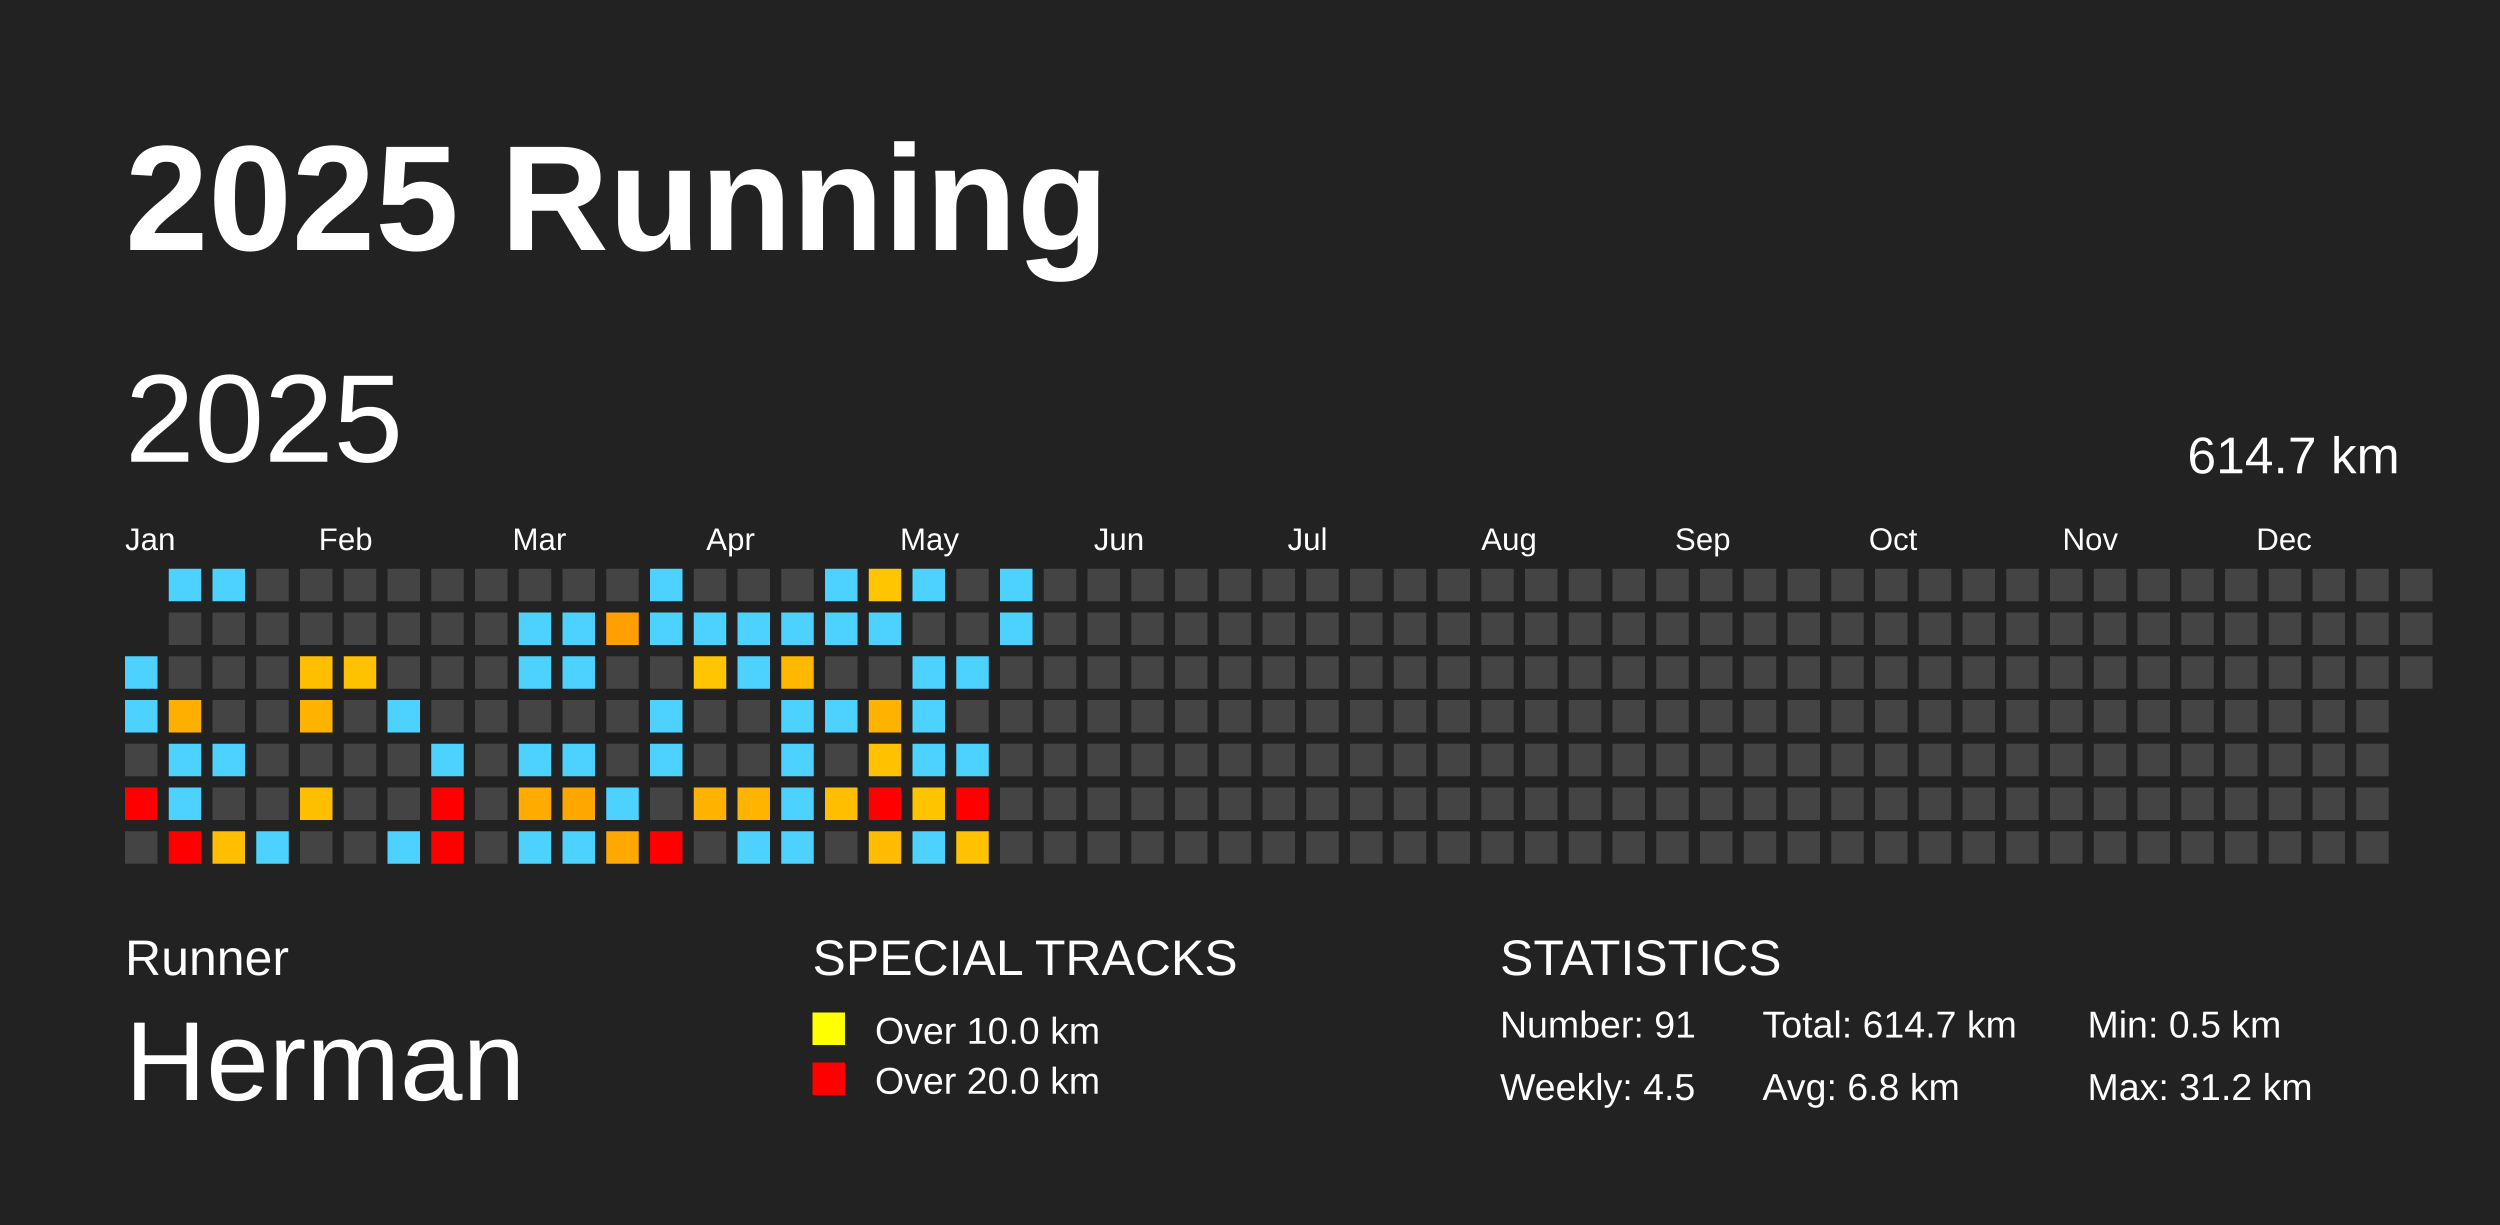
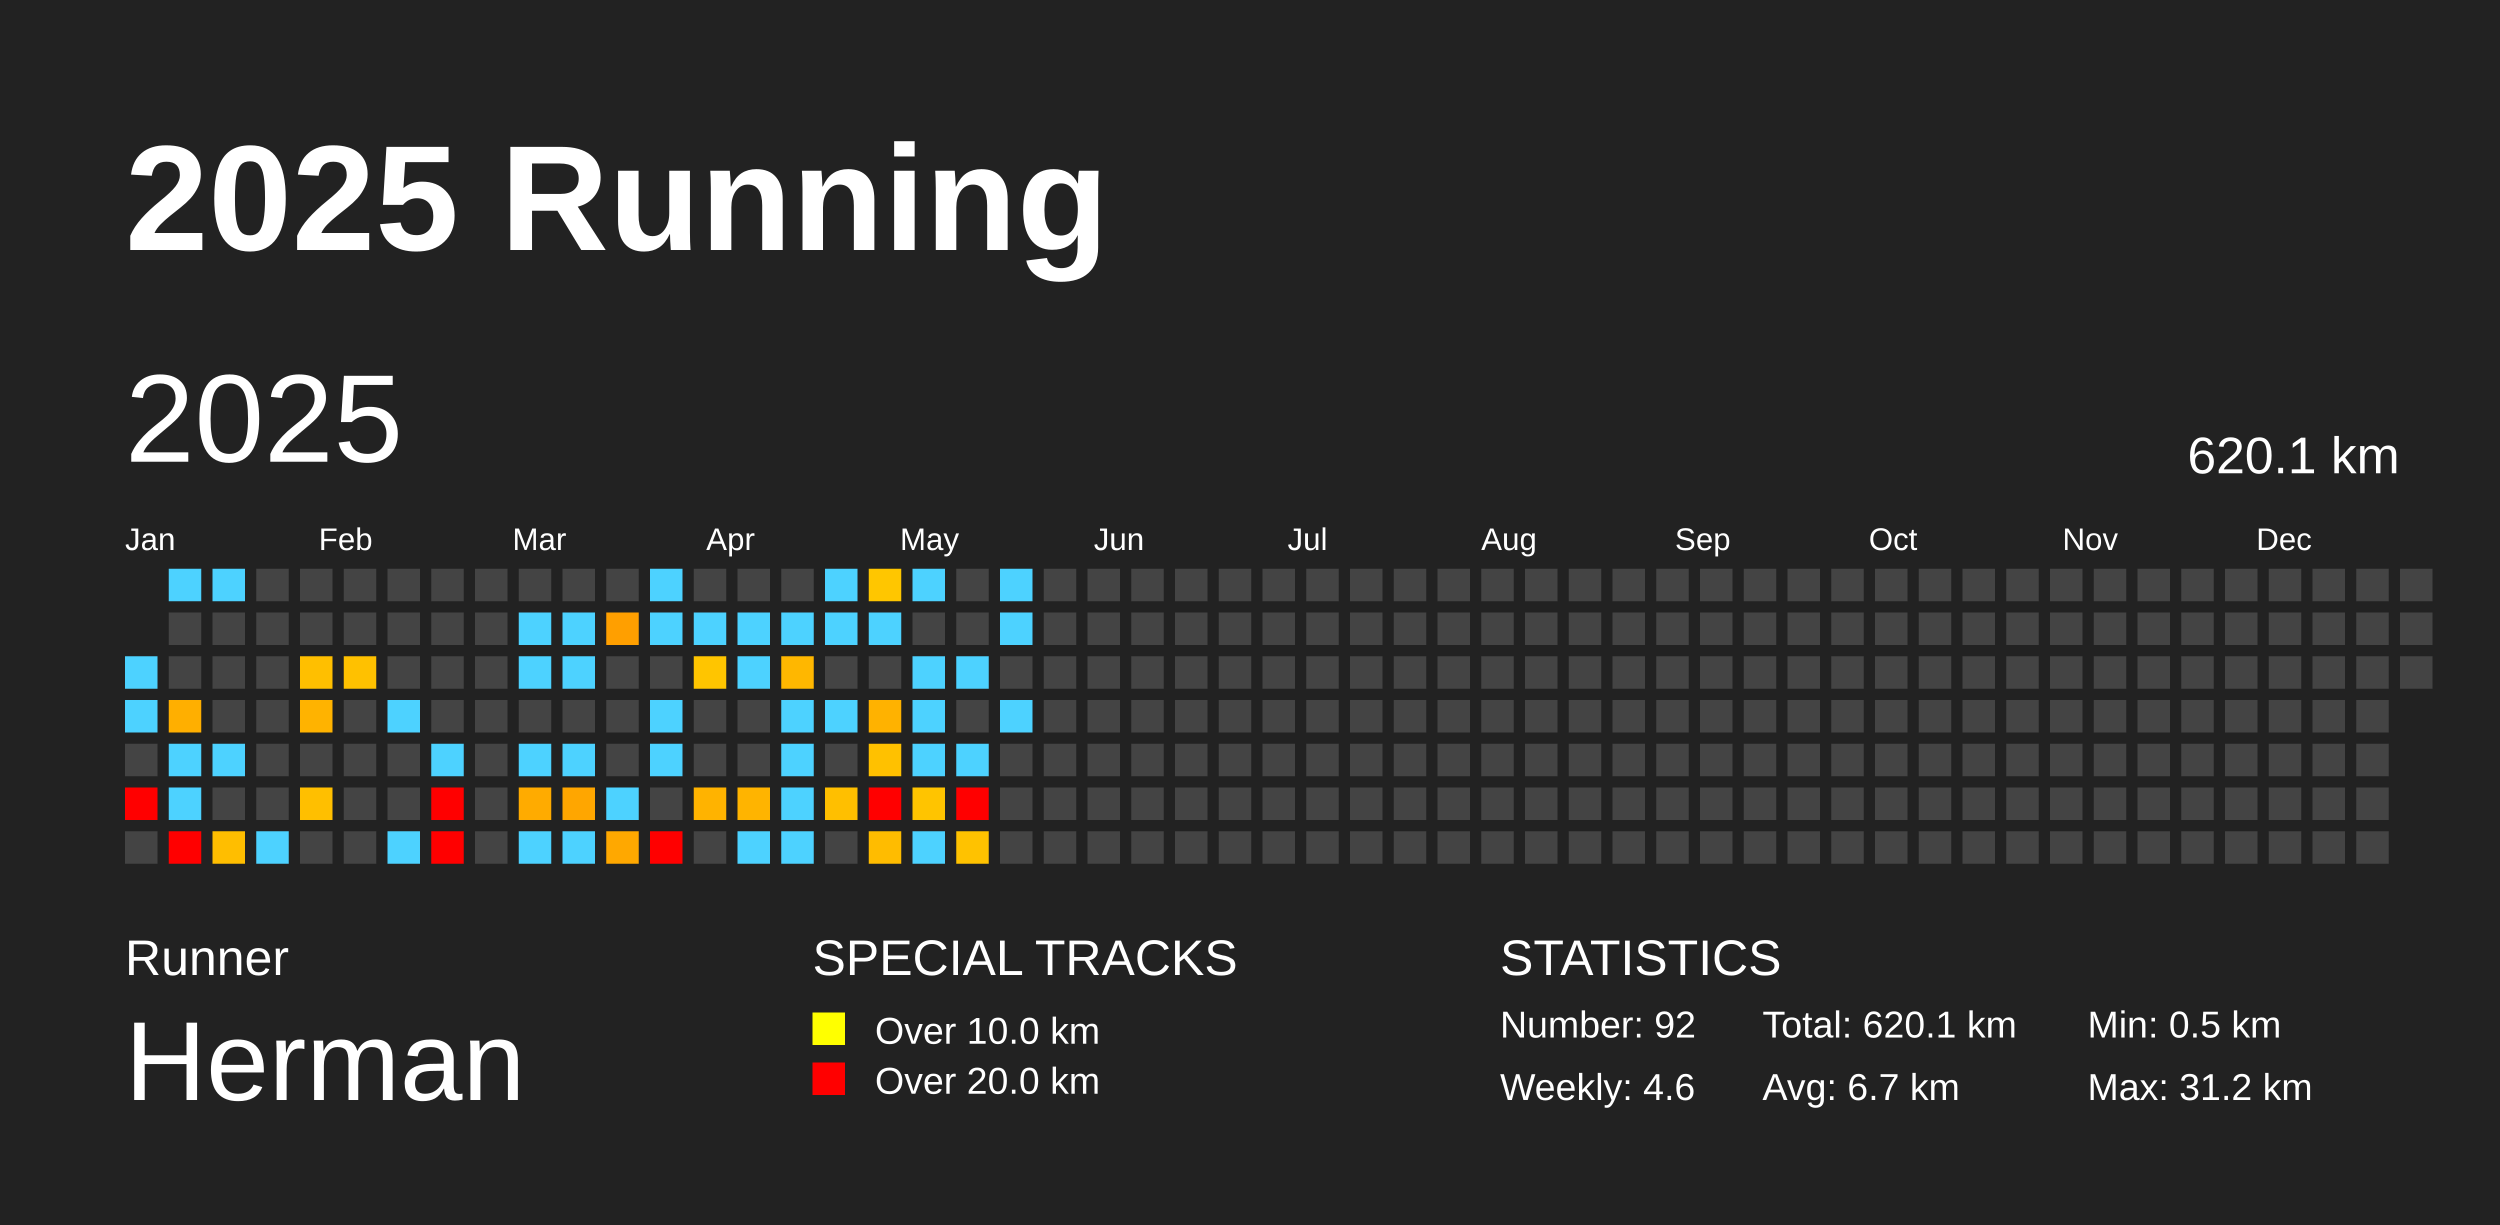
<svg xmlns="http://www.w3.org/2000/svg" baseProfile="full" height="98mm" version="1.1" viewBox="0,0,200,98" width="200mm">
  <defs />
  <rect fill="#222222" height="98" width="200" x="0" y="0" />
  <text fill="#FFFFFF" style="font-size:12px; font-family:Arial; font-weight:bold;" x="10" y="20">2025 Running</text>
  <text fill="#FFFFFF" style="font-size:4px; font-family:Arial" x="10" y="78">Runner</text>
  <text fill="#FFFFFF" style="font-size:9px; font-family:Arial" x="10" y="88">Herman</text>
  <text fill="#FFFFFF" style="font-size:4px; font-family:Arial" x="65" y="78">SPECIAL TRACKS</text>
  <rect fill="yellow" height="2.6" width="2.6" x="65" y="81" />
  <text fill="#FFFFFF" style="font-size:3px; font-family:Arial" x="70" y="83.5">Over 10.0 km</text>
  <rect fill="red" height="2.6" width="2.6" x="65" y="85" />
  <text fill="#FFFFFF" style="font-size:3px; font-family:Arial" x="70" y="87.5">Over 20.0 km</text>
  <text fill="#FFFFFF" style="font-size:4px; font-family:Arial" x="120" y="78">STATISTICS</text>
-   <text fill="#FFFFFF" style="font-size:3px; font-family:Arial" x="120" y="83">Number: 91</text>
-   <text fill="#FFFFFF" style="font-size:3px; font-family:Arial" x="120" y="88">Weekly: 4.5</text>
-   <text fill="#FFFFFF" style="font-size:3px; font-family:Arial" x="141" y="83">Total: 614.7 km</text>
-   <text fill="#FFFFFF" style="font-size:3px; font-family:Arial" x="141" y="88">Avg: 6.8 km</text>
+   <text fill="#FFFFFF" style="font-size:3px; font-family:Arial" x="120" y="83">Number: 92</text>
+   <text fill="#FFFFFF" style="font-size:3px; font-family:Arial" x="120" y="88">Weekly: 4.6</text>
+   <text fill="#FFFFFF" style="font-size:3px; font-family:Arial" x="141" y="83">Total: 620.1 km</text>
+   <text fill="#FFFFFF" style="font-size:3px; font-family:Arial" x="141" y="88">Avg: 6.7 km</text>
  <text fill="#FFFFFF" style="font-size:3px; font-family:Arial" x="167" y="83">Min: 0.5 km</text>
  <text fill="#FFFFFF" style="font-size:3px; font-family:Arial" x="167" y="88">Max: 31.2 km</text>
  <text dominant-baseline="hanging" fill="#FFFFFF" style="font-size:10.0px; font-family:Arial;" x="10" y="30">2025</text>
-   <text dominant-baseline="hanging" fill="#FFFFFF" style="font-size:4.125px; font-family:Arial;" x="175" y="35">614.7 km</text>
+   <text dominant-baseline="hanging" fill="#FFFFFF" style="font-size:4.125px; font-family:Arial;" x="175" y="35">620.1 km</text>
  <text fill="#FFFFFF" style="font-size:2.5px; font-family:Arial" x="10.0" y="44">Jan</text>
  <text fill="#FFFFFF" style="font-size:2.5px; font-family:Arial" x="25.5" y="44">Feb</text>
  <text fill="#FFFFFF" style="font-size:2.5px; font-family:Arial" x="41.0" y="44">Mar</text>
  <text fill="#FFFFFF" style="font-size:2.5px; font-family:Arial" x="56.5" y="44">Apr</text>
  <text fill="#FFFFFF" style="font-size:2.5px; font-family:Arial" x="72.0" y="44">May</text>
  <text fill="#FFFFFF" style="font-size:2.5px; font-family:Arial" x="87.5" y="44">Jun</text>
  <text fill="#FFFFFF" style="font-size:2.5px; font-family:Arial" x="103.0" y="44">Jul</text>
  <text fill="#FFFFFF" style="font-size:2.5px; font-family:Arial" x="118.5" y="44">Aug</text>
  <text fill="#FFFFFF" style="font-size:2.5px; font-family:Arial" x="134.0" y="44">Sep</text>
  <text fill="#FFFFFF" style="font-size:2.5px; font-family:Arial" x="149.5" y="44">Oct</text>
  <text fill="#FFFFFF" style="font-size:2.5px; font-family:Arial" x="165.0" y="44">Nov</text>
  <text fill="#FFFFFF" style="font-size:2.5px; font-family:Arial" x="180.5" y="44">Dec</text>
  <rect fill="#4dd2ff" height="2.6" width="2.6" x="10.0" y="52.5" />
  <rect fill="#4dd2ff" height="2.6" width="2.6" x="10.0" y="56.0" />
  <rect fill="#444444" height="2.6" width="2.6" x="10.0" y="59.5" />
  <rect fill="red" height="2.6" width="2.6" x="10.0" y="63.0" />
  <rect fill="#444444" height="2.6" width="2.6" x="10.0" y="66.5" />
  <rect fill="#4dd2ff" height="2.6" width="2.6" x="13.5" y="45.5" />
  <rect fill="#444444" height="2.6" width="2.6" x="13.5" y="49.0" />
  <rect fill="#444444" height="2.6" width="2.6" x="13.5" y="52.5" />
  <rect fill="#ffaf00" height="2.6" width="2.6" x="13.5" y="56.0" />
  <rect fill="#4dd2ff" height="2.6" width="2.6" x="13.5" y="59.5" />
  <rect fill="#4dd2ff" height="2.6" width="2.6" x="13.5" y="63.0" />
  <rect fill="red" height="2.6" width="2.6" x="13.5" y="66.5" />
  <rect fill="#4dd2ff" height="2.6" width="2.6" x="17.0" y="45.5" />
  <rect fill="#444444" height="2.6" width="2.6" x="17.0" y="49.0" />
  <rect fill="#444444" height="2.6" width="2.6" x="17.0" y="52.5" />
  <rect fill="#444444" height="2.6" width="2.6" x="17.0" y="56.0" />
  <rect fill="#4dd2ff" height="2.6" width="2.6" x="17.0" y="59.5" />
  <rect fill="#444444" height="2.6" width="2.6" x="17.0" y="63.0" />
  <rect fill="#ffbe00" height="2.6" width="2.6" x="17.0" y="66.5" />
  <rect fill="#444444" height="2.6" width="2.6" x="20.5" y="45.5" />
  <rect fill="#444444" height="2.6" width="2.6" x="20.5" y="49.0" />
  <rect fill="#444444" height="2.6" width="2.6" x="20.5" y="52.5" />
  <rect fill="#444444" height="2.6" width="2.6" x="20.5" y="56.0" />
  <rect fill="#444444" height="2.6" width="2.6" x="20.5" y="59.5" />
  <rect fill="#444444" height="2.6" width="2.6" x="20.5" y="63.0" />
  <rect fill="#4dd2ff" height="2.6" width="2.6" x="20.5" y="66.5" />
  <rect fill="#444444" height="2.6" width="2.6" x="24.0" y="45.5" />
  <rect fill="#444444" height="2.6" width="2.6" x="24.0" y="49.0" />
  <rect fill="#ffbf00" height="2.6" width="2.6" x="24.0" y="52.5" />
  <rect fill="#ffb300" height="2.6" width="2.6" x="24.0" y="56.0" />
  <rect fill="#444444" height="2.6" width="2.6" x="24.0" y="59.5" />
  <rect fill="#ffbf00" height="2.6" width="2.6" x="24.0" y="63.0" />
  <rect fill="#444444" height="2.6" width="2.6" x="24.0" y="66.5" />
  <rect fill="#444444" height="2.6" width="2.6" x="27.5" y="45.5" />
  <rect fill="#444444" height="2.6" width="2.6" x="27.5" y="49.0" />
  <rect fill="#ffc100" height="2.6" width="2.6" x="27.5" y="52.5" />
  <rect fill="#444444" height="2.6" width="2.6" x="27.5" y="56.0" />
  <rect fill="#444444" height="2.6" width="2.6" x="27.5" y="59.5" />
  <rect fill="#444444" height="2.6" width="2.6" x="27.5" y="63.0" />
  <rect fill="#444444" height="2.6" width="2.6" x="27.5" y="66.5" />
  <rect fill="#444444" height="2.6" width="2.6" x="31.0" y="45.5" />
  <rect fill="#444444" height="2.6" width="2.6" x="31.0" y="49.0" />
  <rect fill="#444444" height="2.6" width="2.6" x="31.0" y="52.5" />
  <rect fill="#4dd2ff" height="2.6" width="2.6" x="31.0" y="56.0" />
  <rect fill="#444444" height="2.6" width="2.6" x="31.0" y="59.5" />
  <rect fill="#444444" height="2.6" width="2.6" x="31.0" y="63.0" />
  <rect fill="#4dd2ff" height="2.6" width="2.6" x="31.0" y="66.5" />
  <rect fill="#444444" height="2.6" width="2.6" x="34.5" y="45.5" />
  <rect fill="#444444" height="2.6" width="2.6" x="34.5" y="49.0" />
  <rect fill="#444444" height="2.6" width="2.6" x="34.5" y="52.5" />
  <rect fill="#444444" height="2.6" width="2.6" x="34.5" y="56.0" />
  <rect fill="#4dd2ff" height="2.6" width="2.6" x="34.5" y="59.5" />
  <rect fill="red" height="2.6" width="2.6" x="34.5" y="63.0" />
  <rect fill="red" height="2.6" width="2.6" x="34.5" y="66.5" />
  <rect fill="#444444" height="2.6" width="2.6" x="38.0" y="45.5" />
  <rect fill="#444444" height="2.6" width="2.6" x="38.0" y="49.0" />
  <rect fill="#444444" height="2.6" width="2.6" x="38.0" y="52.5" />
  <rect fill="#444444" height="2.6" width="2.6" x="38.0" y="56.0" />
  <rect fill="#444444" height="2.6" width="2.6" x="38.0" y="59.5" />
  <rect fill="#444444" height="2.6" width="2.6" x="38.0" y="63.0" />
  <rect fill="#444444" height="2.6" width="2.6" x="38.0" y="66.5" />
  <rect fill="#444444" height="2.6" width="2.6" x="41.5" y="45.5" />
  <rect fill="#4dd2ff" height="2.6" width="2.6" x="41.5" y="49.0" />
  <rect fill="#4dd2ff" height="2.6" width="2.6" x="41.5" y="52.5" />
  <rect fill="#444444" height="2.6" width="2.6" x="41.5" y="56.0" />
  <rect fill="#4dd2ff" height="2.6" width="2.6" x="41.5" y="59.5" />
  <rect fill="#ffab00" height="2.6" width="2.6" x="41.5" y="63.0" />
  <rect fill="#4dd2ff" height="2.6" width="2.6" x="41.5" y="66.5" />
  <rect fill="#444444" height="2.6" width="2.6" x="45.0" y="45.5" />
  <rect fill="#4dd2ff" height="2.6" width="2.6" x="45.0" y="49.0" />
  <rect fill="#4dd2ff" height="2.6" width="2.6" x="45.0" y="52.5" />
  <rect fill="#444444" height="2.6" width="2.6" x="45.0" y="56.0" />
  <rect fill="#4dd2ff" height="2.6" width="2.6" x="45.0" y="59.5" />
  <rect fill="#ffa600" height="2.6" width="2.6" x="45.0" y="63.0" />
  <rect fill="#4dd2ff" height="2.6" width="2.6" x="45.0" y="66.5" />
  <rect fill="#444444" height="2.6" width="2.6" x="48.5" y="45.5" />
  <rect fill="#ff9f00" height="2.6" width="2.6" x="48.5" y="49.0" />
  <rect fill="#444444" height="2.6" width="2.6" x="48.5" y="52.5" />
  <rect fill="#444444" height="2.6" width="2.6" x="48.5" y="56.0" />
  <rect fill="#444444" height="2.6" width="2.6" x="48.5" y="59.5" />
  <rect fill="#4dd2ff" height="2.6" width="2.6" x="48.5" y="63.0" />
  <rect fill="#ffa800" height="2.6" width="2.6" x="48.5" y="66.5" />
  <rect fill="#4dd2ff" height="2.6" width="2.6" x="52.0" y="45.5" />
  <rect fill="#4dd2ff" height="2.6" width="2.6" x="52.0" y="49.0" />
  <rect fill="#444444" height="2.6" width="2.6" x="52.0" y="52.5" />
  <rect fill="#4dd2ff" height="2.6" width="2.6" x="52.0" y="56.0" />
  <rect fill="#4dd2ff" height="2.6" width="2.6" x="52.0" y="59.5" />
  <rect fill="#444444" height="2.6" width="2.6" x="52.0" y="63.0" />
  <rect fill="red" height="2.6" width="2.6" x="52.0" y="66.5" />
  <rect fill="#444444" height="2.6" width="2.6" x="55.5" y="45.5" />
  <rect fill="#4dd2ff" height="2.6" width="2.6" x="55.5" y="49.0" />
  <rect fill="#ffc500" height="2.6" width="2.6" x="55.5" y="52.5" />
  <rect fill="#444444" height="2.6" width="2.6" x="55.5" y="56.0" />
  <rect fill="#444444" height="2.6" width="2.6" x="55.5" y="59.5" />
  <rect fill="#ffb300" height="2.6" width="2.6" x="55.5" y="63.0" />
  <rect fill="#444444" height="2.6" width="2.6" x="55.5" y="66.5" />
  <rect fill="#444444" height="2.6" width="2.6" x="59.0" y="45.5" />
  <rect fill="#4dd2ff" height="2.6" width="2.6" x="59.0" y="49.0" />
  <rect fill="#4dd2ff" height="2.6" width="2.6" x="59.0" y="52.5" />
  <rect fill="#444444" height="2.6" width="2.6" x="59.0" y="56.0" />
  <rect fill="#444444" height="2.6" width="2.6" x="59.0" y="59.5" />
  <rect fill="#ffb400" height="2.6" width="2.6" x="59.0" y="63.0" />
  <rect fill="#4dd2ff" height="2.6" width="2.6" x="59.0" y="66.5" />
  <rect fill="#444444" height="2.6" width="2.6" x="62.5" y="45.5" />
  <rect fill="#4dd2ff" height="2.6" width="2.6" x="62.5" y="49.0" />
  <rect fill="#ffb700" height="2.6" width="2.6" x="62.5" y="52.5" />
  <rect fill="#4dd2ff" height="2.6" width="2.6" x="62.5" y="56.0" />
  <rect fill="#4dd2ff" height="2.6" width="2.6" x="62.5" y="59.5" />
  <rect fill="#4dd2ff" height="2.6" width="2.6" x="62.5" y="63.0" />
  <rect fill="#4dd2ff" height="2.6" width="2.6" x="62.5" y="66.5" />
  <rect fill="#4dd2ff" height="2.6" width="2.6" x="66.0" y="45.5" />
  <rect fill="#4dd2ff" height="2.6" width="2.6" x="66.0" y="49.0" />
  <rect fill="#444444" height="2.6" width="2.6" x="66.0" y="52.5" />
  <rect fill="#4dd2ff" height="2.6" width="2.6" x="66.0" y="56.0" />
  <rect fill="#444444" height="2.6" width="2.6" x="66.0" y="59.5" />
  <rect fill="#ffbf00" height="2.6" width="2.6" x="66.0" y="63.0" />
  <rect fill="#444444" height="2.6" width="2.6" x="66.0" y="66.5" />
  <rect fill="#ffc600" height="2.6" width="2.6" x="69.5" y="45.5" />
  <rect fill="#4dd2ff" height="2.6" width="2.6" x="69.5" y="49.0" />
  <rect fill="#444444" height="2.6" width="2.6" x="69.5" y="52.5" />
  <rect fill="#ffb200" height="2.6" width="2.6" x="69.5" y="56.0" />
  <rect fill="#ffc100" height="2.6" width="2.6" x="69.5" y="59.5" />
  <rect fill="red" height="2.6" width="2.6" x="69.5" y="63.0" />
  <rect fill="#ffbc00" height="2.6" width="2.6" x="69.5" y="66.5" />
  <rect fill="#4dd2ff" height="2.6" width="2.6" x="73.0" y="45.5" />
  <rect fill="#444444" height="2.6" width="2.6" x="73.0" y="49.0" />
  <rect fill="#4dd2ff" height="2.6" width="2.6" x="73.0" y="52.5" />
  <rect fill="#4dd2ff" height="2.6" width="2.6" x="73.0" y="56.0" />
  <rect fill="#4dd2ff" height="2.6" width="2.6" x="73.0" y="59.5" />
  <rect fill="#ffc400" height="2.6" width="2.6" x="73.0" y="63.0" />
  <rect fill="#4dd2ff" height="2.6" width="2.6" x="73.0" y="66.5" />
  <rect fill="#444444" height="2.6" width="2.6" x="76.5" y="45.5" />
  <rect fill="#444444" height="2.6" width="2.6" x="76.5" y="49.0" />
  <rect fill="#4dd2ff" height="2.6" width="2.6" x="76.5" y="52.5" />
  <rect fill="#444444" height="2.6" width="2.6" x="76.5" y="56.0" />
  <rect fill="#4dd2ff" height="2.6" width="2.6" x="76.5" y="59.5" />
  <rect fill="red" height="2.6" width="2.6" x="76.5" y="63.0" />
  <rect fill="#ffc200" height="2.6" width="2.6" x="76.5" y="66.5" />
  <rect fill="#4dd2ff" height="2.6" width="2.6" x="80.0" y="45.5" />
  <rect fill="#4dd2ff" height="2.6" width="2.6" x="80.0" y="49.0" />
  <rect fill="#444444" height="2.6" width="2.6" x="80.0" y="52.5" />
-   <rect fill="#444444" height="2.6" width="2.6" x="80.0" y="56.0" />
+   <rect fill="#4dd2ff" height="2.6" width="2.6" x="80.0" y="56.0" />
  <rect fill="#444444" height="2.6" width="2.6" x="80.0" y="59.5" />
  <rect fill="#444444" height="2.6" width="2.6" x="80.0" y="63.0" />
  <rect fill="#444444" height="2.6" width="2.6" x="80.0" y="66.5" />
  <rect fill="#444444" height="2.6" width="2.6" x="83.5" y="45.5" />
  <rect fill="#444444" height="2.6" width="2.6" x="83.5" y="49.0" />
  <rect fill="#444444" height="2.6" width="2.6" x="83.5" y="52.5" />
  <rect fill="#444444" height="2.6" width="2.6" x="83.5" y="56.0" />
  <rect fill="#444444" height="2.6" width="2.6" x="83.5" y="59.5" />
  <rect fill="#444444" height="2.6" width="2.6" x="83.5" y="63.0" />
  <rect fill="#444444" height="2.6" width="2.6" x="83.5" y="66.5" />
  <rect fill="#444444" height="2.6" width="2.6" x="87.0" y="45.5" />
  <rect fill="#444444" height="2.6" width="2.6" x="87.0" y="49.0" />
  <rect fill="#444444" height="2.6" width="2.6" x="87.0" y="52.5" />
  <rect fill="#444444" height="2.6" width="2.6" x="87.0" y="56.0" />
  <rect fill="#444444" height="2.6" width="2.6" x="87.0" y="59.5" />
  <rect fill="#444444" height="2.6" width="2.6" x="87.0" y="63.0" />
  <rect fill="#444444" height="2.6" width="2.6" x="87.0" y="66.5" />
  <rect fill="#444444" height="2.6" width="2.6" x="90.5" y="45.5" />
  <rect fill="#444444" height="2.6" width="2.6" x="90.5" y="49.0" />
  <rect fill="#444444" height="2.6" width="2.6" x="90.5" y="52.5" />
  <rect fill="#444444" height="2.6" width="2.6" x="90.5" y="56.0" />
  <rect fill="#444444" height="2.6" width="2.6" x="90.5" y="59.5" />
  <rect fill="#444444" height="2.6" width="2.6" x="90.5" y="63.0" />
  <rect fill="#444444" height="2.6" width="2.6" x="90.5" y="66.5" />
  <rect fill="#444444" height="2.6" width="2.6" x="94.0" y="45.5" />
  <rect fill="#444444" height="2.6" width="2.6" x="94.0" y="49.0" />
  <rect fill="#444444" height="2.6" width="2.6" x="94.0" y="52.5" />
  <rect fill="#444444" height="2.6" width="2.6" x="94.0" y="56.0" />
  <rect fill="#444444" height="2.6" width="2.6" x="94.0" y="59.5" />
  <rect fill="#444444" height="2.6" width="2.6" x="94.0" y="63.0" />
  <rect fill="#444444" height="2.6" width="2.6" x="94.0" y="66.5" />
  <rect fill="#444444" height="2.6" width="2.6" x="97.5" y="45.5" />
  <rect fill="#444444" height="2.6" width="2.6" x="97.5" y="49.0" />
  <rect fill="#444444" height="2.6" width="2.6" x="97.5" y="52.5" />
  <rect fill="#444444" height="2.6" width="2.6" x="97.5" y="56.0" />
  <rect fill="#444444" height="2.6" width="2.6" x="97.5" y="59.5" />
  <rect fill="#444444" height="2.6" width="2.6" x="97.5" y="63.0" />
  <rect fill="#444444" height="2.6" width="2.6" x="97.5" y="66.5" />
  <rect fill="#444444" height="2.6" width="2.6" x="101.0" y="45.5" />
  <rect fill="#444444" height="2.6" width="2.6" x="101.0" y="49.0" />
  <rect fill="#444444" height="2.6" width="2.6" x="101.0" y="52.5" />
  <rect fill="#444444" height="2.6" width="2.6" x="101.0" y="56.0" />
  <rect fill="#444444" height="2.6" width="2.6" x="101.0" y="59.5" />
  <rect fill="#444444" height="2.6" width="2.6" x="101.0" y="63.0" />
  <rect fill="#444444" height="2.6" width="2.6" x="101.0" y="66.5" />
  <rect fill="#444444" height="2.6" width="2.6" x="104.5" y="45.5" />
  <rect fill="#444444" height="2.6" width="2.6" x="104.5" y="49.0" />
  <rect fill="#444444" height="2.6" width="2.6" x="104.5" y="52.5" />
  <rect fill="#444444" height="2.6" width="2.6" x="104.5" y="56.0" />
  <rect fill="#444444" height="2.6" width="2.6" x="104.5" y="59.5" />
  <rect fill="#444444" height="2.6" width="2.6" x="104.5" y="63.0" />
  <rect fill="#444444" height="2.6" width="2.6" x="104.5" y="66.5" />
  <rect fill="#444444" height="2.6" width="2.6" x="108.0" y="45.5" />
  <rect fill="#444444" height="2.6" width="2.6" x="108.0" y="49.0" />
  <rect fill="#444444" height="2.6" width="2.6" x="108.0" y="52.5" />
  <rect fill="#444444" height="2.6" width="2.6" x="108.0" y="56.0" />
  <rect fill="#444444" height="2.6" width="2.6" x="108.0" y="59.5" />
  <rect fill="#444444" height="2.6" width="2.6" x="108.0" y="63.0" />
  <rect fill="#444444" height="2.6" width="2.6" x="108.0" y="66.5" />
  <rect fill="#444444" height="2.6" width="2.6" x="111.5" y="45.5" />
  <rect fill="#444444" height="2.6" width="2.6" x="111.5" y="49.0" />
  <rect fill="#444444" height="2.6" width="2.6" x="111.5" y="52.5" />
  <rect fill="#444444" height="2.6" width="2.6" x="111.5" y="56.0" />
  <rect fill="#444444" height="2.6" width="2.6" x="111.5" y="59.5" />
  <rect fill="#444444" height="2.6" width="2.6" x="111.5" y="63.0" />
  <rect fill="#444444" height="2.6" width="2.6" x="111.5" y="66.5" />
  <rect fill="#444444" height="2.6" width="2.6" x="115.0" y="45.5" />
  <rect fill="#444444" height="2.6" width="2.6" x="115.0" y="49.0" />
  <rect fill="#444444" height="2.6" width="2.6" x="115.0" y="52.5" />
  <rect fill="#444444" height="2.6" width="2.6" x="115.0" y="56.0" />
  <rect fill="#444444" height="2.6" width="2.6" x="115.0" y="59.5" />
  <rect fill="#444444" height="2.6" width="2.6" x="115.0" y="63.0" />
  <rect fill="#444444" height="2.6" width="2.6" x="115.0" y="66.5" />
  <rect fill="#444444" height="2.6" width="2.6" x="118.5" y="45.5" />
  <rect fill="#444444" height="2.6" width="2.6" x="118.5" y="49.0" />
  <rect fill="#444444" height="2.6" width="2.6" x="118.5" y="52.5" />
  <rect fill="#444444" height="2.6" width="2.6" x="118.5" y="56.0" />
  <rect fill="#444444" height="2.6" width="2.6" x="118.5" y="59.5" />
  <rect fill="#444444" height="2.6" width="2.6" x="118.5" y="63.0" />
  <rect fill="#444444" height="2.6" width="2.6" x="118.5" y="66.5" />
  <rect fill="#444444" height="2.6" width="2.6" x="122.0" y="45.5" />
  <rect fill="#444444" height="2.6" width="2.6" x="122.0" y="49.0" />
  <rect fill="#444444" height="2.6" width="2.6" x="122.0" y="52.5" />
  <rect fill="#444444" height="2.6" width="2.6" x="122.0" y="56.0" />
  <rect fill="#444444" height="2.6" width="2.6" x="122.0" y="59.5" />
  <rect fill="#444444" height="2.6" width="2.6" x="122.0" y="63.0" />
  <rect fill="#444444" height="2.6" width="2.6" x="122.0" y="66.5" />
  <rect fill="#444444" height="2.6" width="2.6" x="125.5" y="45.5" />
  <rect fill="#444444" height="2.6" width="2.6" x="125.5" y="49.0" />
  <rect fill="#444444" height="2.6" width="2.6" x="125.5" y="52.5" />
  <rect fill="#444444" height="2.6" width="2.6" x="125.5" y="56.0" />
  <rect fill="#444444" height="2.6" width="2.6" x="125.5" y="59.5" />
  <rect fill="#444444" height="2.6" width="2.6" x="125.5" y="63.0" />
  <rect fill="#444444" height="2.6" width="2.6" x="125.5" y="66.5" />
  <rect fill="#444444" height="2.6" width="2.6" x="129.0" y="45.5" />
  <rect fill="#444444" height="2.6" width="2.6" x="129.0" y="49.0" />
  <rect fill="#444444" height="2.6" width="2.6" x="129.0" y="52.5" />
  <rect fill="#444444" height="2.6" width="2.6" x="129.0" y="56.0" />
  <rect fill="#444444" height="2.6" width="2.6" x="129.0" y="59.5" />
  <rect fill="#444444" height="2.6" width="2.6" x="129.0" y="63.0" />
  <rect fill="#444444" height="2.6" width="2.6" x="129.0" y="66.5" />
  <rect fill="#444444" height="2.6" width="2.6" x="132.5" y="45.5" />
  <rect fill="#444444" height="2.6" width="2.6" x="132.5" y="49.0" />
  <rect fill="#444444" height="2.6" width="2.6" x="132.5" y="52.5" />
  <rect fill="#444444" height="2.6" width="2.6" x="132.5" y="56.0" />
  <rect fill="#444444" height="2.6" width="2.6" x="132.5" y="59.5" />
  <rect fill="#444444" height="2.6" width="2.6" x="132.5" y="63.0" />
  <rect fill="#444444" height="2.6" width="2.6" x="132.5" y="66.5" />
  <rect fill="#444444" height="2.6" width="2.6" x="136.0" y="45.5" />
  <rect fill="#444444" height="2.6" width="2.6" x="136.0" y="49.0" />
  <rect fill="#444444" height="2.6" width="2.6" x="136.0" y="52.5" />
  <rect fill="#444444" height="2.6" width="2.6" x="136.0" y="56.0" />
  <rect fill="#444444" height="2.6" width="2.6" x="136.0" y="59.5" />
  <rect fill="#444444" height="2.6" width="2.6" x="136.0" y="63.0" />
  <rect fill="#444444" height="2.6" width="2.6" x="136.0" y="66.5" />
  <rect fill="#444444" height="2.6" width="2.6" x="139.5" y="45.5" />
  <rect fill="#444444" height="2.6" width="2.6" x="139.5" y="49.0" />
  <rect fill="#444444" height="2.6" width="2.6" x="139.5" y="52.5" />
  <rect fill="#444444" height="2.6" width="2.6" x="139.5" y="56.0" />
  <rect fill="#444444" height="2.6" width="2.6" x="139.5" y="59.5" />
  <rect fill="#444444" height="2.6" width="2.6" x="139.5" y="63.0" />
  <rect fill="#444444" height="2.6" width="2.6" x="139.5" y="66.5" />
  <rect fill="#444444" height="2.6" width="2.6" x="143.0" y="45.5" />
  <rect fill="#444444" height="2.6" width="2.6" x="143.0" y="49.0" />
  <rect fill="#444444" height="2.6" width="2.6" x="143.0" y="52.5" />
  <rect fill="#444444" height="2.6" width="2.6" x="143.0" y="56.0" />
  <rect fill="#444444" height="2.6" width="2.6" x="143.0" y="59.5" />
  <rect fill="#444444" height="2.6" width="2.6" x="143.0" y="63.0" />
  <rect fill="#444444" height="2.6" width="2.6" x="143.0" y="66.5" />
  <rect fill="#444444" height="2.6" width="2.6" x="146.5" y="45.5" />
  <rect fill="#444444" height="2.6" width="2.6" x="146.5" y="49.0" />
  <rect fill="#444444" height="2.6" width="2.6" x="146.5" y="52.5" />
  <rect fill="#444444" height="2.6" width="2.6" x="146.5" y="56.0" />
  <rect fill="#444444" height="2.6" width="2.6" x="146.5" y="59.5" />
  <rect fill="#444444" height="2.6" width="2.6" x="146.5" y="63.0" />
  <rect fill="#444444" height="2.6" width="2.6" x="146.5" y="66.5" />
  <rect fill="#444444" height="2.6" width="2.6" x="150.0" y="45.5" />
  <rect fill="#444444" height="2.6" width="2.6" x="150.0" y="49.0" />
  <rect fill="#444444" height="2.6" width="2.6" x="150.0" y="52.5" />
  <rect fill="#444444" height="2.6" width="2.6" x="150.0" y="56.0" />
  <rect fill="#444444" height="2.6" width="2.6" x="150.0" y="59.5" />
  <rect fill="#444444" height="2.6" width="2.6" x="150.0" y="63.0" />
  <rect fill="#444444" height="2.6" width="2.6" x="150.0" y="66.5" />
  <rect fill="#444444" height="2.6" width="2.6" x="153.5" y="45.5" />
  <rect fill="#444444" height="2.6" width="2.6" x="153.5" y="49.0" />
  <rect fill="#444444" height="2.6" width="2.6" x="153.5" y="52.5" />
  <rect fill="#444444" height="2.6" width="2.6" x="153.5" y="56.0" />
  <rect fill="#444444" height="2.6" width="2.6" x="153.5" y="59.5" />
  <rect fill="#444444" height="2.6" width="2.6" x="153.5" y="63.0" />
  <rect fill="#444444" height="2.6" width="2.6" x="153.5" y="66.5" />
  <rect fill="#444444" height="2.6" width="2.6" x="157.0" y="45.5" />
  <rect fill="#444444" height="2.6" width="2.6" x="157.0" y="49.0" />
  <rect fill="#444444" height="2.6" width="2.6" x="157.0" y="52.5" />
  <rect fill="#444444" height="2.6" width="2.6" x="157.0" y="56.0" />
  <rect fill="#444444" height="2.6" width="2.6" x="157.0" y="59.5" />
  <rect fill="#444444" height="2.6" width="2.6" x="157.0" y="63.0" />
  <rect fill="#444444" height="2.6" width="2.6" x="157.0" y="66.5" />
  <rect fill="#444444" height="2.6" width="2.6" x="160.5" y="45.5" />
  <rect fill="#444444" height="2.6" width="2.6" x="160.5" y="49.0" />
  <rect fill="#444444" height="2.6" width="2.6" x="160.5" y="52.5" />
  <rect fill="#444444" height="2.6" width="2.6" x="160.5" y="56.0" />
  <rect fill="#444444" height="2.6" width="2.6" x="160.5" y="59.5" />
  <rect fill="#444444" height="2.6" width="2.6" x="160.5" y="63.0" />
  <rect fill="#444444" height="2.6" width="2.6" x="160.5" y="66.5" />
  <rect fill="#444444" height="2.6" width="2.6" x="164.0" y="45.5" />
  <rect fill="#444444" height="2.6" width="2.6" x="164.0" y="49.0" />
  <rect fill="#444444" height="2.6" width="2.6" x="164.0" y="52.5" />
  <rect fill="#444444" height="2.6" width="2.6" x="164.0" y="56.0" />
  <rect fill="#444444" height="2.6" width="2.6" x="164.0" y="59.5" />
  <rect fill="#444444" height="2.6" width="2.6" x="164.0" y="63.0" />
  <rect fill="#444444" height="2.6" width="2.6" x="164.0" y="66.5" />
  <rect fill="#444444" height="2.6" width="2.6" x="167.5" y="45.5" />
  <rect fill="#444444" height="2.6" width="2.6" x="167.5" y="49.0" />
  <rect fill="#444444" height="2.6" width="2.6" x="167.5" y="52.5" />
  <rect fill="#444444" height="2.6" width="2.6" x="167.5" y="56.0" />
  <rect fill="#444444" height="2.6" width="2.6" x="167.5" y="59.5" />
  <rect fill="#444444" height="2.6" width="2.6" x="167.5" y="63.0" />
  <rect fill="#444444" height="2.6" width="2.6" x="167.5" y="66.5" />
  <rect fill="#444444" height="2.6" width="2.6" x="171.0" y="45.5" />
  <rect fill="#444444" height="2.6" width="2.6" x="171.0" y="49.0" />
  <rect fill="#444444" height="2.6" width="2.6" x="171.0" y="52.5" />
  <rect fill="#444444" height="2.6" width="2.6" x="171.0" y="56.0" />
  <rect fill="#444444" height="2.6" width="2.6" x="171.0" y="59.5" />
  <rect fill="#444444" height="2.6" width="2.6" x="171.0" y="63.0" />
  <rect fill="#444444" height="2.6" width="2.6" x="171.0" y="66.5" />
  <rect fill="#444444" height="2.6" width="2.6" x="174.5" y="45.5" />
  <rect fill="#444444" height="2.6" width="2.6" x="174.5" y="49.0" />
  <rect fill="#444444" height="2.6" width="2.6" x="174.5" y="52.5" />
  <rect fill="#444444" height="2.6" width="2.6" x="174.5" y="56.0" />
  <rect fill="#444444" height="2.6" width="2.6" x="174.5" y="59.5" />
  <rect fill="#444444" height="2.6" width="2.6" x="174.5" y="63.0" />
  <rect fill="#444444" height="2.6" width="2.6" x="174.5" y="66.5" />
  <rect fill="#444444" height="2.6" width="2.6" x="178.0" y="45.5" />
  <rect fill="#444444" height="2.6" width="2.6" x="178.0" y="49.0" />
  <rect fill="#444444" height="2.6" width="2.6" x="178.0" y="52.5" />
  <rect fill="#444444" height="2.6" width="2.6" x="178.0" y="56.0" />
  <rect fill="#444444" height="2.6" width="2.6" x="178.0" y="59.5" />
  <rect fill="#444444" height="2.6" width="2.6" x="178.0" y="63.0" />
  <rect fill="#444444" height="2.6" width="2.6" x="178.0" y="66.5" />
  <rect fill="#444444" height="2.6" width="2.6" x="181.5" y="45.5" />
  <rect fill="#444444" height="2.6" width="2.6" x="181.5" y="49.0" />
  <rect fill="#444444" height="2.6" width="2.6" x="181.5" y="52.5" />
  <rect fill="#444444" height="2.6" width="2.6" x="181.5" y="56.0" />
  <rect fill="#444444" height="2.6" width="2.6" x="181.5" y="59.5" />
  <rect fill="#444444" height="2.6" width="2.6" x="181.5" y="63.0" />
  <rect fill="#444444" height="2.6" width="2.6" x="181.5" y="66.5" />
  <rect fill="#444444" height="2.6" width="2.6" x="185.0" y="45.5" />
  <rect fill="#444444" height="2.6" width="2.6" x="185.0" y="49.0" />
  <rect fill="#444444" height="2.6" width="2.6" x="185.0" y="52.5" />
  <rect fill="#444444" height="2.6" width="2.6" x="185.0" y="56.0" />
  <rect fill="#444444" height="2.6" width="2.6" x="185.0" y="59.5" />
  <rect fill="#444444" height="2.6" width="2.6" x="185.0" y="63.0" />
  <rect fill="#444444" height="2.6" width="2.6" x="185.0" y="66.5" />
  <rect fill="#444444" height="2.6" width="2.6" x="188.5" y="45.5" />
  <rect fill="#444444" height="2.6" width="2.6" x="188.5" y="49.0" />
  <rect fill="#444444" height="2.6" width="2.6" x="188.5" y="52.5" />
  <rect fill="#444444" height="2.6" width="2.6" x="188.5" y="56.0" />
  <rect fill="#444444" height="2.6" width="2.6" x="188.5" y="59.5" />
  <rect fill="#444444" height="2.6" width="2.6" x="188.5" y="63.0" />
  <rect fill="#444444" height="2.6" width="2.6" x="188.5" y="66.5" />
  <rect fill="#444444" height="2.6" width="2.6" x="192.0" y="45.5" />
  <rect fill="#444444" height="2.6" width="2.6" x="192.0" y="49.0" />
  <rect fill="#444444" height="2.6" width="2.6" x="192.0" y="52.5" />
</svg>
